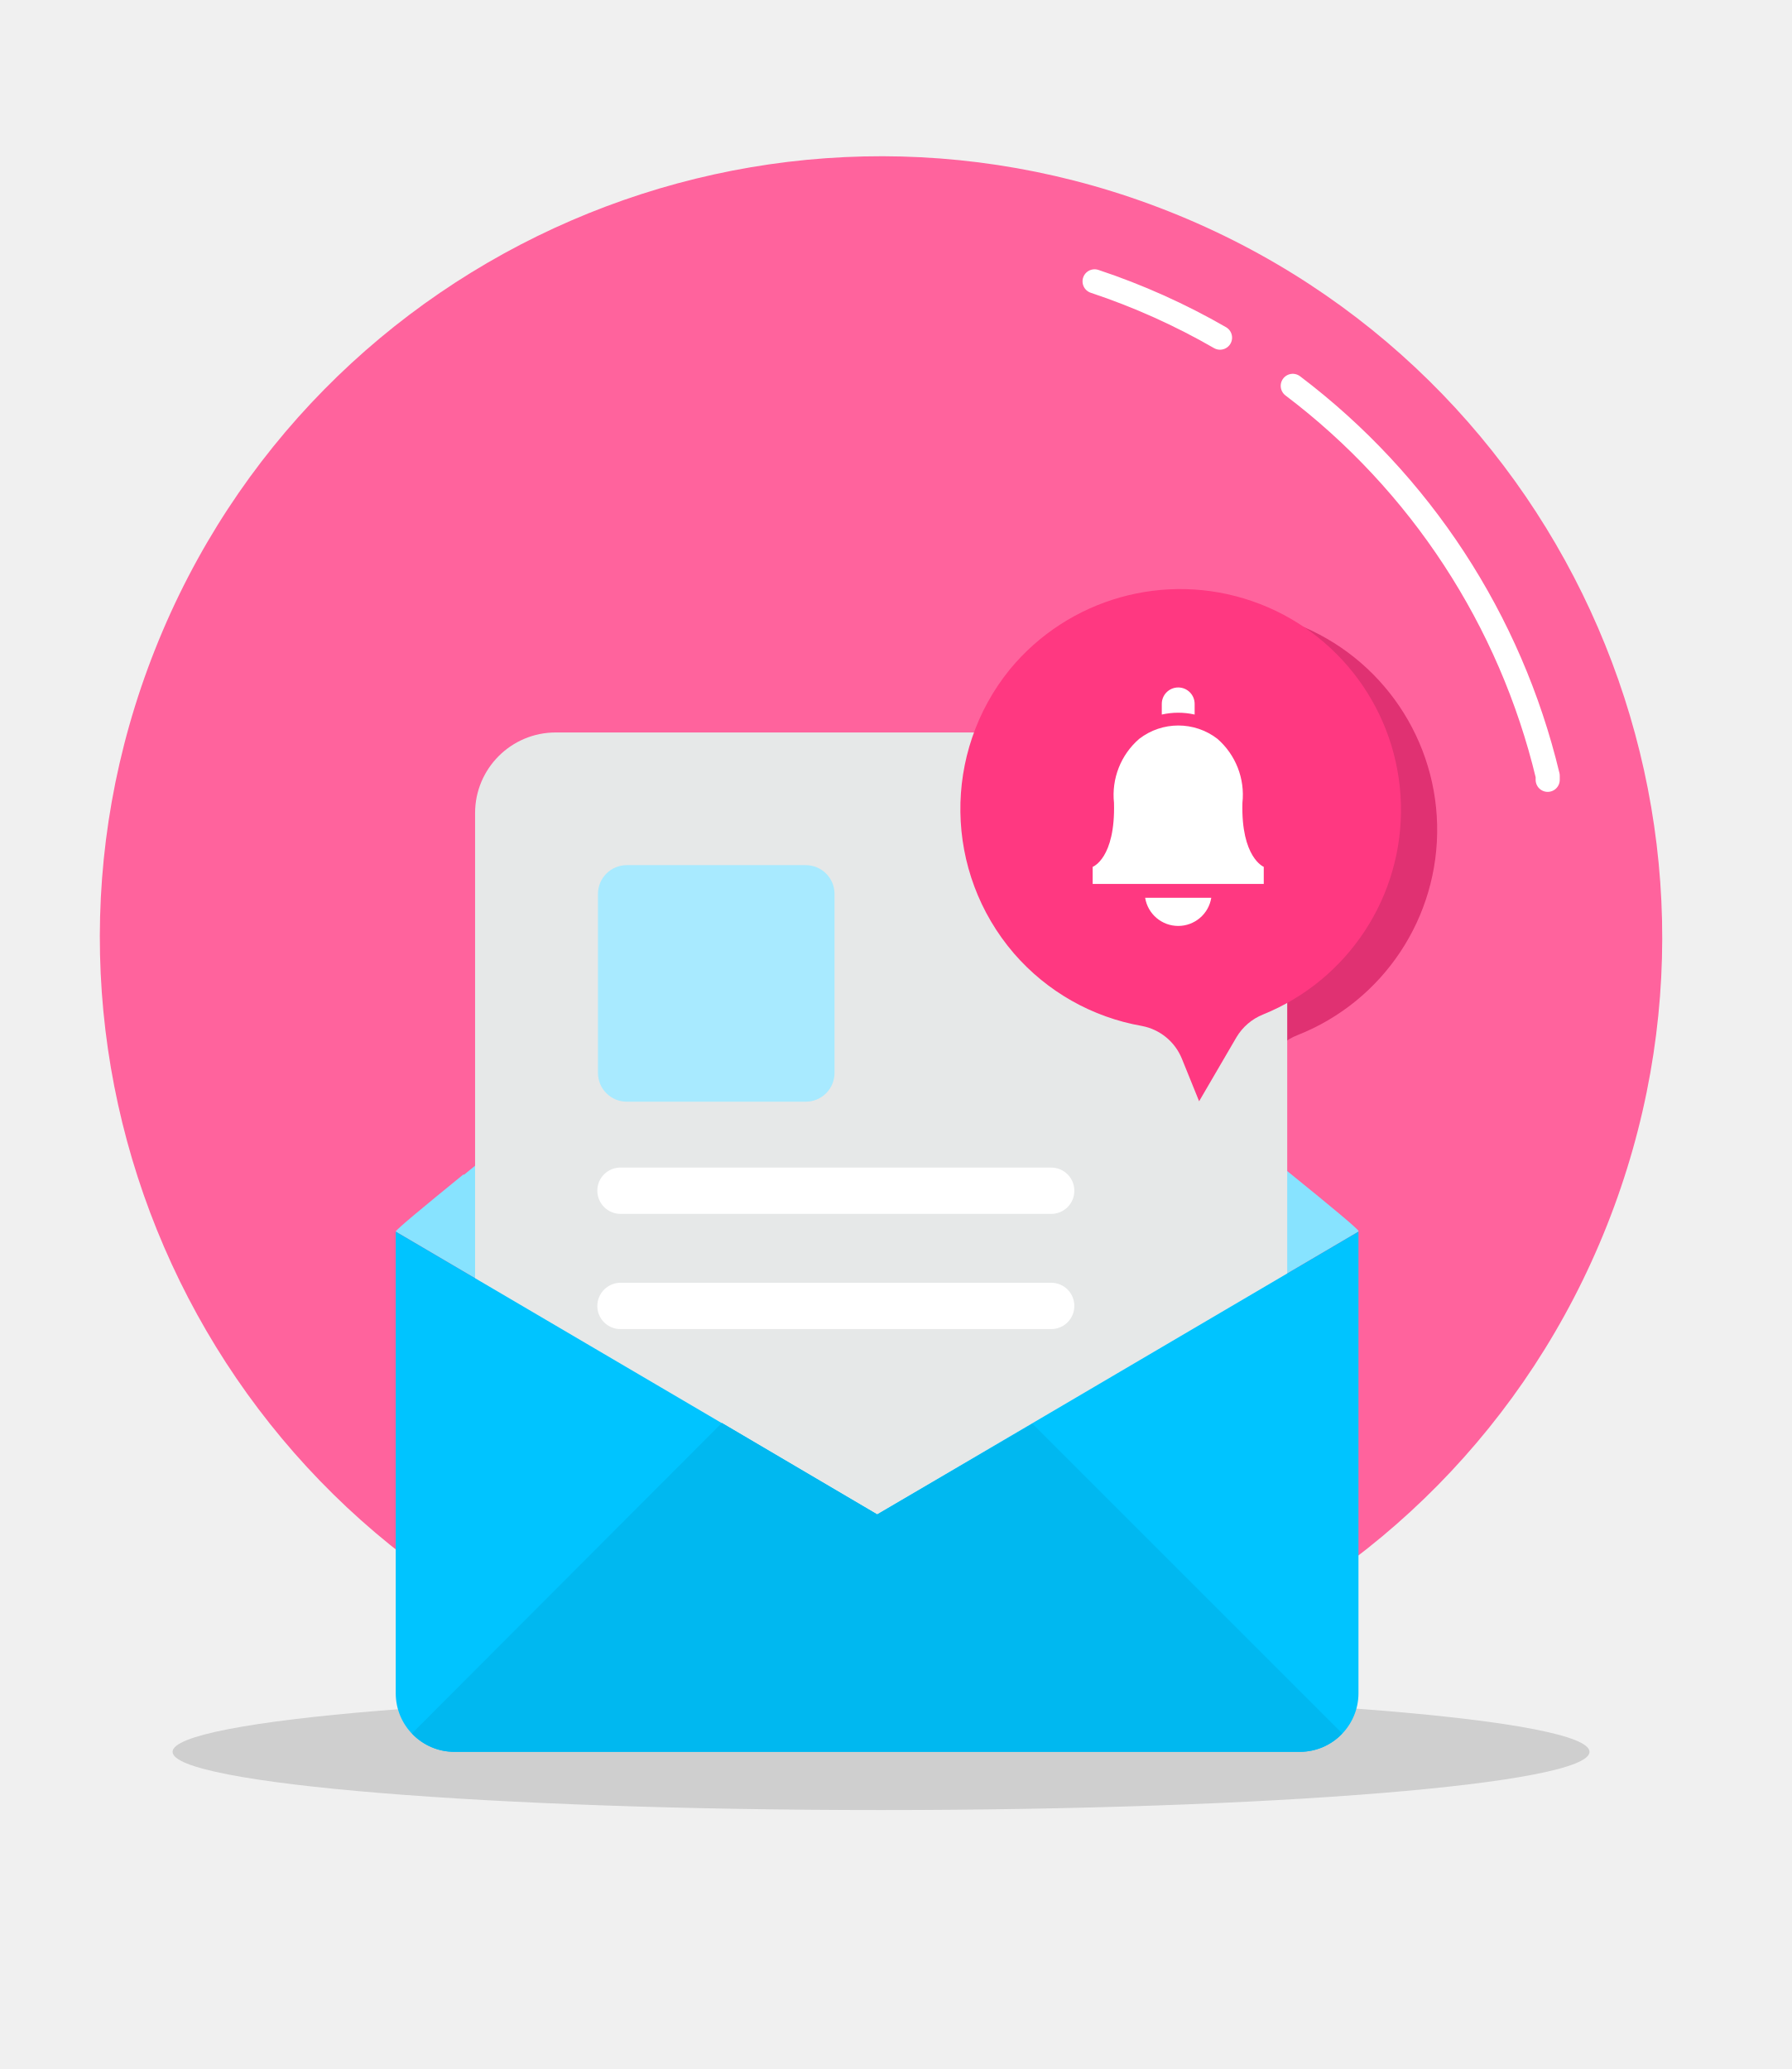
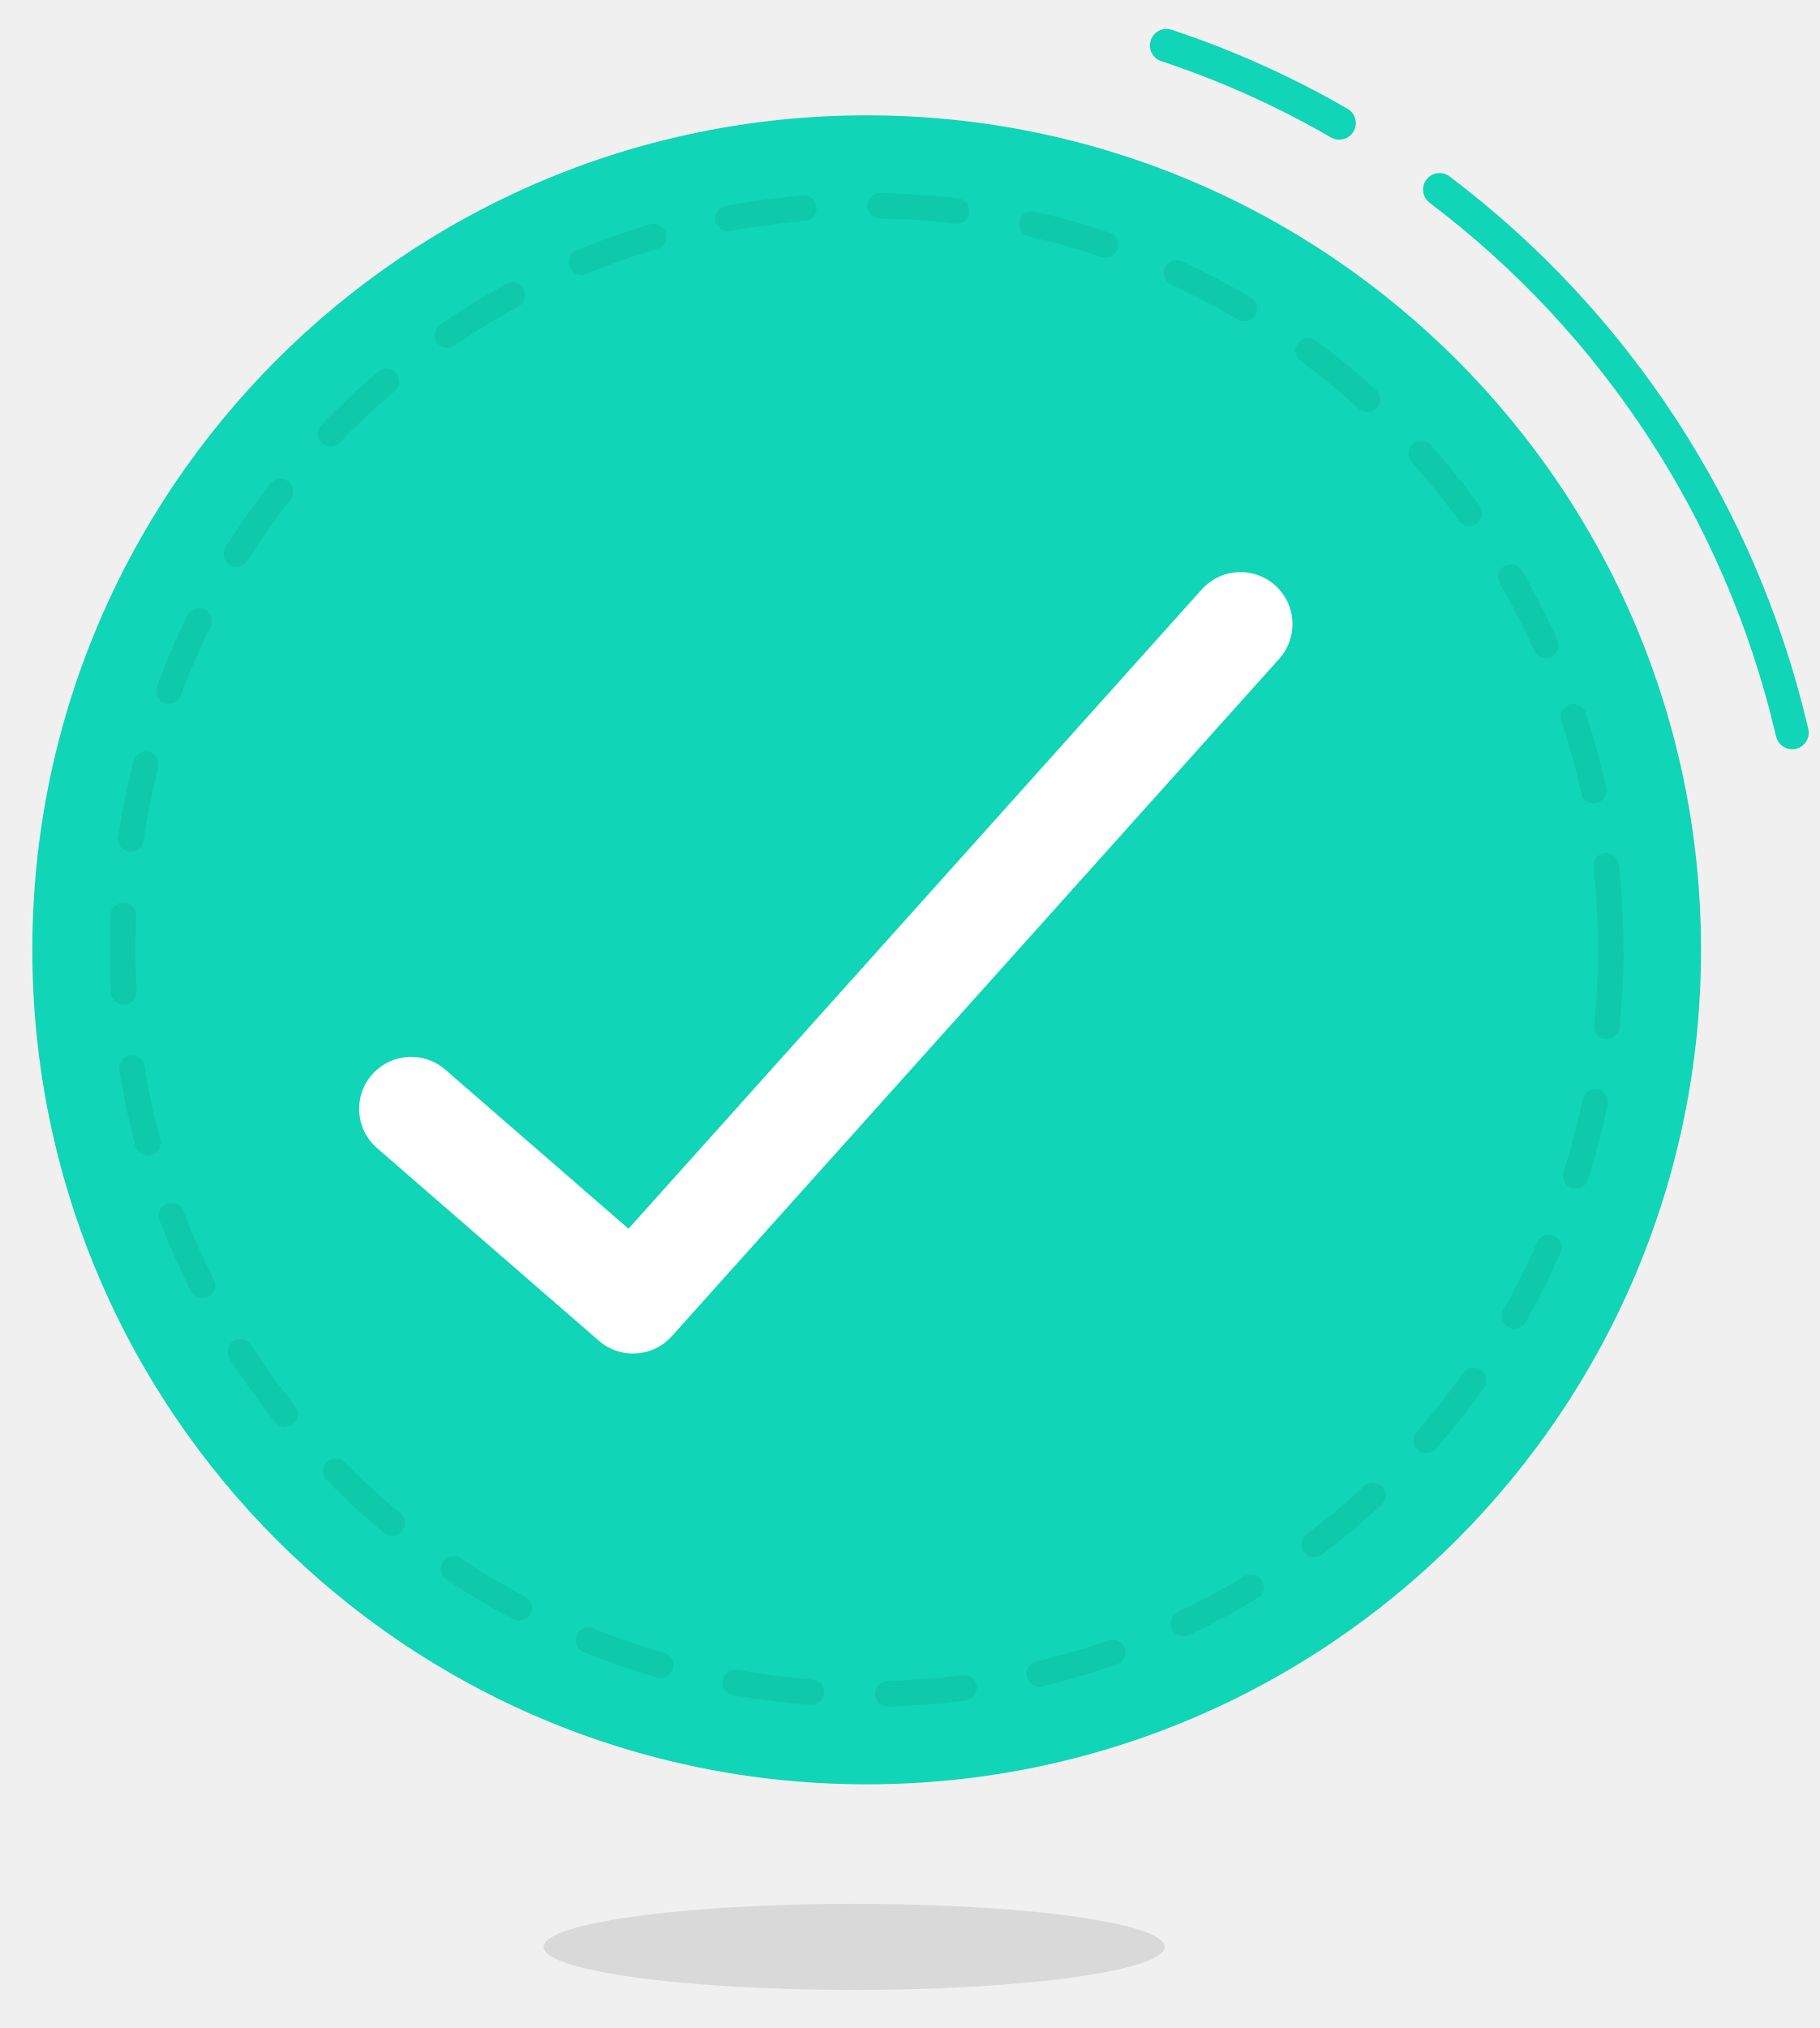
- <svg xmlns="http://www.w3.org/2000/svg" viewBox="0 0 84 97">
+ <svg xmlns="http://www.w3.org/2000/svg" viewBox="0 0 175 195">
  <defs>
-     <style>.cls-1{fill:#ff639d;}.cls-2{fill:#e03172;}.cls-3{fill:#cfcfcf;}.cls-4{fill:#87e3ff;}.cls-5{fill:#e6e8e8;}.cls-6{fill:#cfd1d1;}.cls-7{fill:#a8eaff;}.cls-8{fill:#fff;}.cls-9{fill:#00c4ff;}.cls-10{fill:#00b8f0;}.cls-11{fill:none;stroke:#fff;stroke-linecap:round;stroke-linejoin:round;stroke-width:1.13px;}.cls-12{fill:#ff3881;}</style>
+     <style>.cls-1,.cls-3,.cls-4{fill:none;stroke-linecap:round;stroke-linejoin:round;}.cls-1{stroke:#10d5b6;stroke-width:3.18px;}.cls-2{fill:#10d5b6;}.cls-3{stroke:#0fc9ab;stroke-width:2.45px;stroke-dasharray:7.36;}.cls-4{stroke:#fff;stroke-width:10px;}.cls-5{fill:#d9d9d9;}</style>
  </defs>
-   <g id="OBJECTS">
-     <circle class="cls-1" cx="41.3" cy="43.94" r="36.61" transform="translate(-14.77 66.14) rotate(-68.37)" />
-     <path class="cls-2" d="M49,32.36a10.38,10.38,0,0,0,.19,13.31,10.22,10.22,0,0,0,6,3.41A2.49,2.49,0,0,1,57,50.6l.82,2,1.75-3a2.47,2.47,0,0,1,1.25-1.07A10.35,10.35,0,1,0,49,32.36Z" />
-     <ellipse class="cls-3" cx="41.3" cy="82.13" rx="33.21" ry="2.73" />
-     <path class="cls-4" d="M63.68,57.74,41.12,71,18.55,57.74a.06.06,0,0,1,0,0c0-.08,1.26-1.12,3.16-2.67l.05,0C28,49.93,41.12,39.57,41.12,39.57S54.23,49.93,60.46,55c1.93,1.56,3.2,2.62,3.22,2.71Z" />
-     <path class="cls-5" d="M50.39,34.34H26.05a3.78,3.78,0,0,0-3.78,3.78V74.93a3.78,3.78,0,0,0,3.78,3.78h30.5a3.79,3.79,0,0,0,3.79-3.78V44.28Z" />
-     <path class="cls-6" d="M50.39,40.5a3.79,3.79,0,0,0,3.79,3.78h6.16l-10-9.94Z" />
-     <rect class="cls-7" x="28.03" y="40.56" width="11.09" height="11.09" rx="1.35" />
-     <path class="cls-8" d="M49.28,54.74H29.13A1.08,1.08,0,0,0,28,55.82h0a1.09,1.09,0,0,0,1.09,1.09H49.28a1.08,1.08,0,0,0,1.08-1.09h0A1.08,1.08,0,0,0,49.28,54.74Z" />
-     <path class="cls-8" d="M49.28,60.14H29.13A1.09,1.09,0,0,0,28,61.23h0a1.08,1.08,0,0,0,1.09,1.08H49.28a1.08,1.08,0,0,0,1.08-1.08h0A1.08,1.08,0,0,0,49.28,60.14Z" />
-     <path class="cls-9" d="M63.68,57.74V79.38a2.75,2.75,0,0,1-2.75,2.75H21.3a2.75,2.75,0,0,1-2.75-2.75V57.74L41.12,71Z" />
-     <path class="cls-10" d="M62.92,81.27,48.4,66.75,41.12,71l-7.28-4.29L19.31,81.27a2.73,2.73,0,0,0,2,.86H60.93A2.73,2.73,0,0,0,62.92,81.27Z" />
-     <path class="cls-11" d="M60.6,18.09A32.39,32.39,0,0,1,72.55,36.37l0,.19" />
-     <path class="cls-11" d="M51.31,13.19a32,32,0,0,1,5.88,2.64" />
-     <path class="cls-12" d="M47.34,31.38a10.39,10.39,0,0,0,.19,13.32,10.28,10.28,0,0,0,6,3.4,2.53,2.53,0,0,1,1.87,1.53l.81,2,1.75-3a2.56,2.56,0,0,1,1.25-1.07A10.35,10.35,0,1,0,47.34,31.38Z" />
-     <path class="cls-8" d="M59.24,41.44v-.8s-1.07-.43-1-3a3.48,3.48,0,0,0-1.17-3,3,3,0,0,0-3.67,0,3.48,3.48,0,0,0-1.18,3c.07,2.61-1,3-1,3v.8Z" />
-     <path class="cls-8" d="M53.68,42.09a1.57,1.57,0,0,0,3.1,0Z" />
-     <path class="cls-8" d="M56,33v.5a3.48,3.48,0,0,0-1.54,0V33A.77.77,0,1,1,56,33Z" />
+   <g id="DESIGNED_BY_FREEPIK" data-name="DESIGNED BY FREEPIK">
+     <g id="OBJECTS">
+       <path class="cls-1" d="M138.45,18.23a91.36,91.36,0,0,1,33.78,51.69l.13.53" />
+       <path class="cls-1" d="M112.18,4.37a89.28,89.28,0,0,1,16.62,7.47" />
+       <circle class="cls-2" cx="83.35" cy="91.33" r="80.24" />
+       <circle class="cls-3" cx="83.35" cy="91.33" r="71.56" />
+       <polyline class="cls-4" points="39.54 106.62 60.88 125.15 119.3 60.01" />
+       <ellipse class="cls-5" cx="82.14" cy="187.2" rx="29.86" ry="4.14" />
+     </g>
  </g>
</svg>
